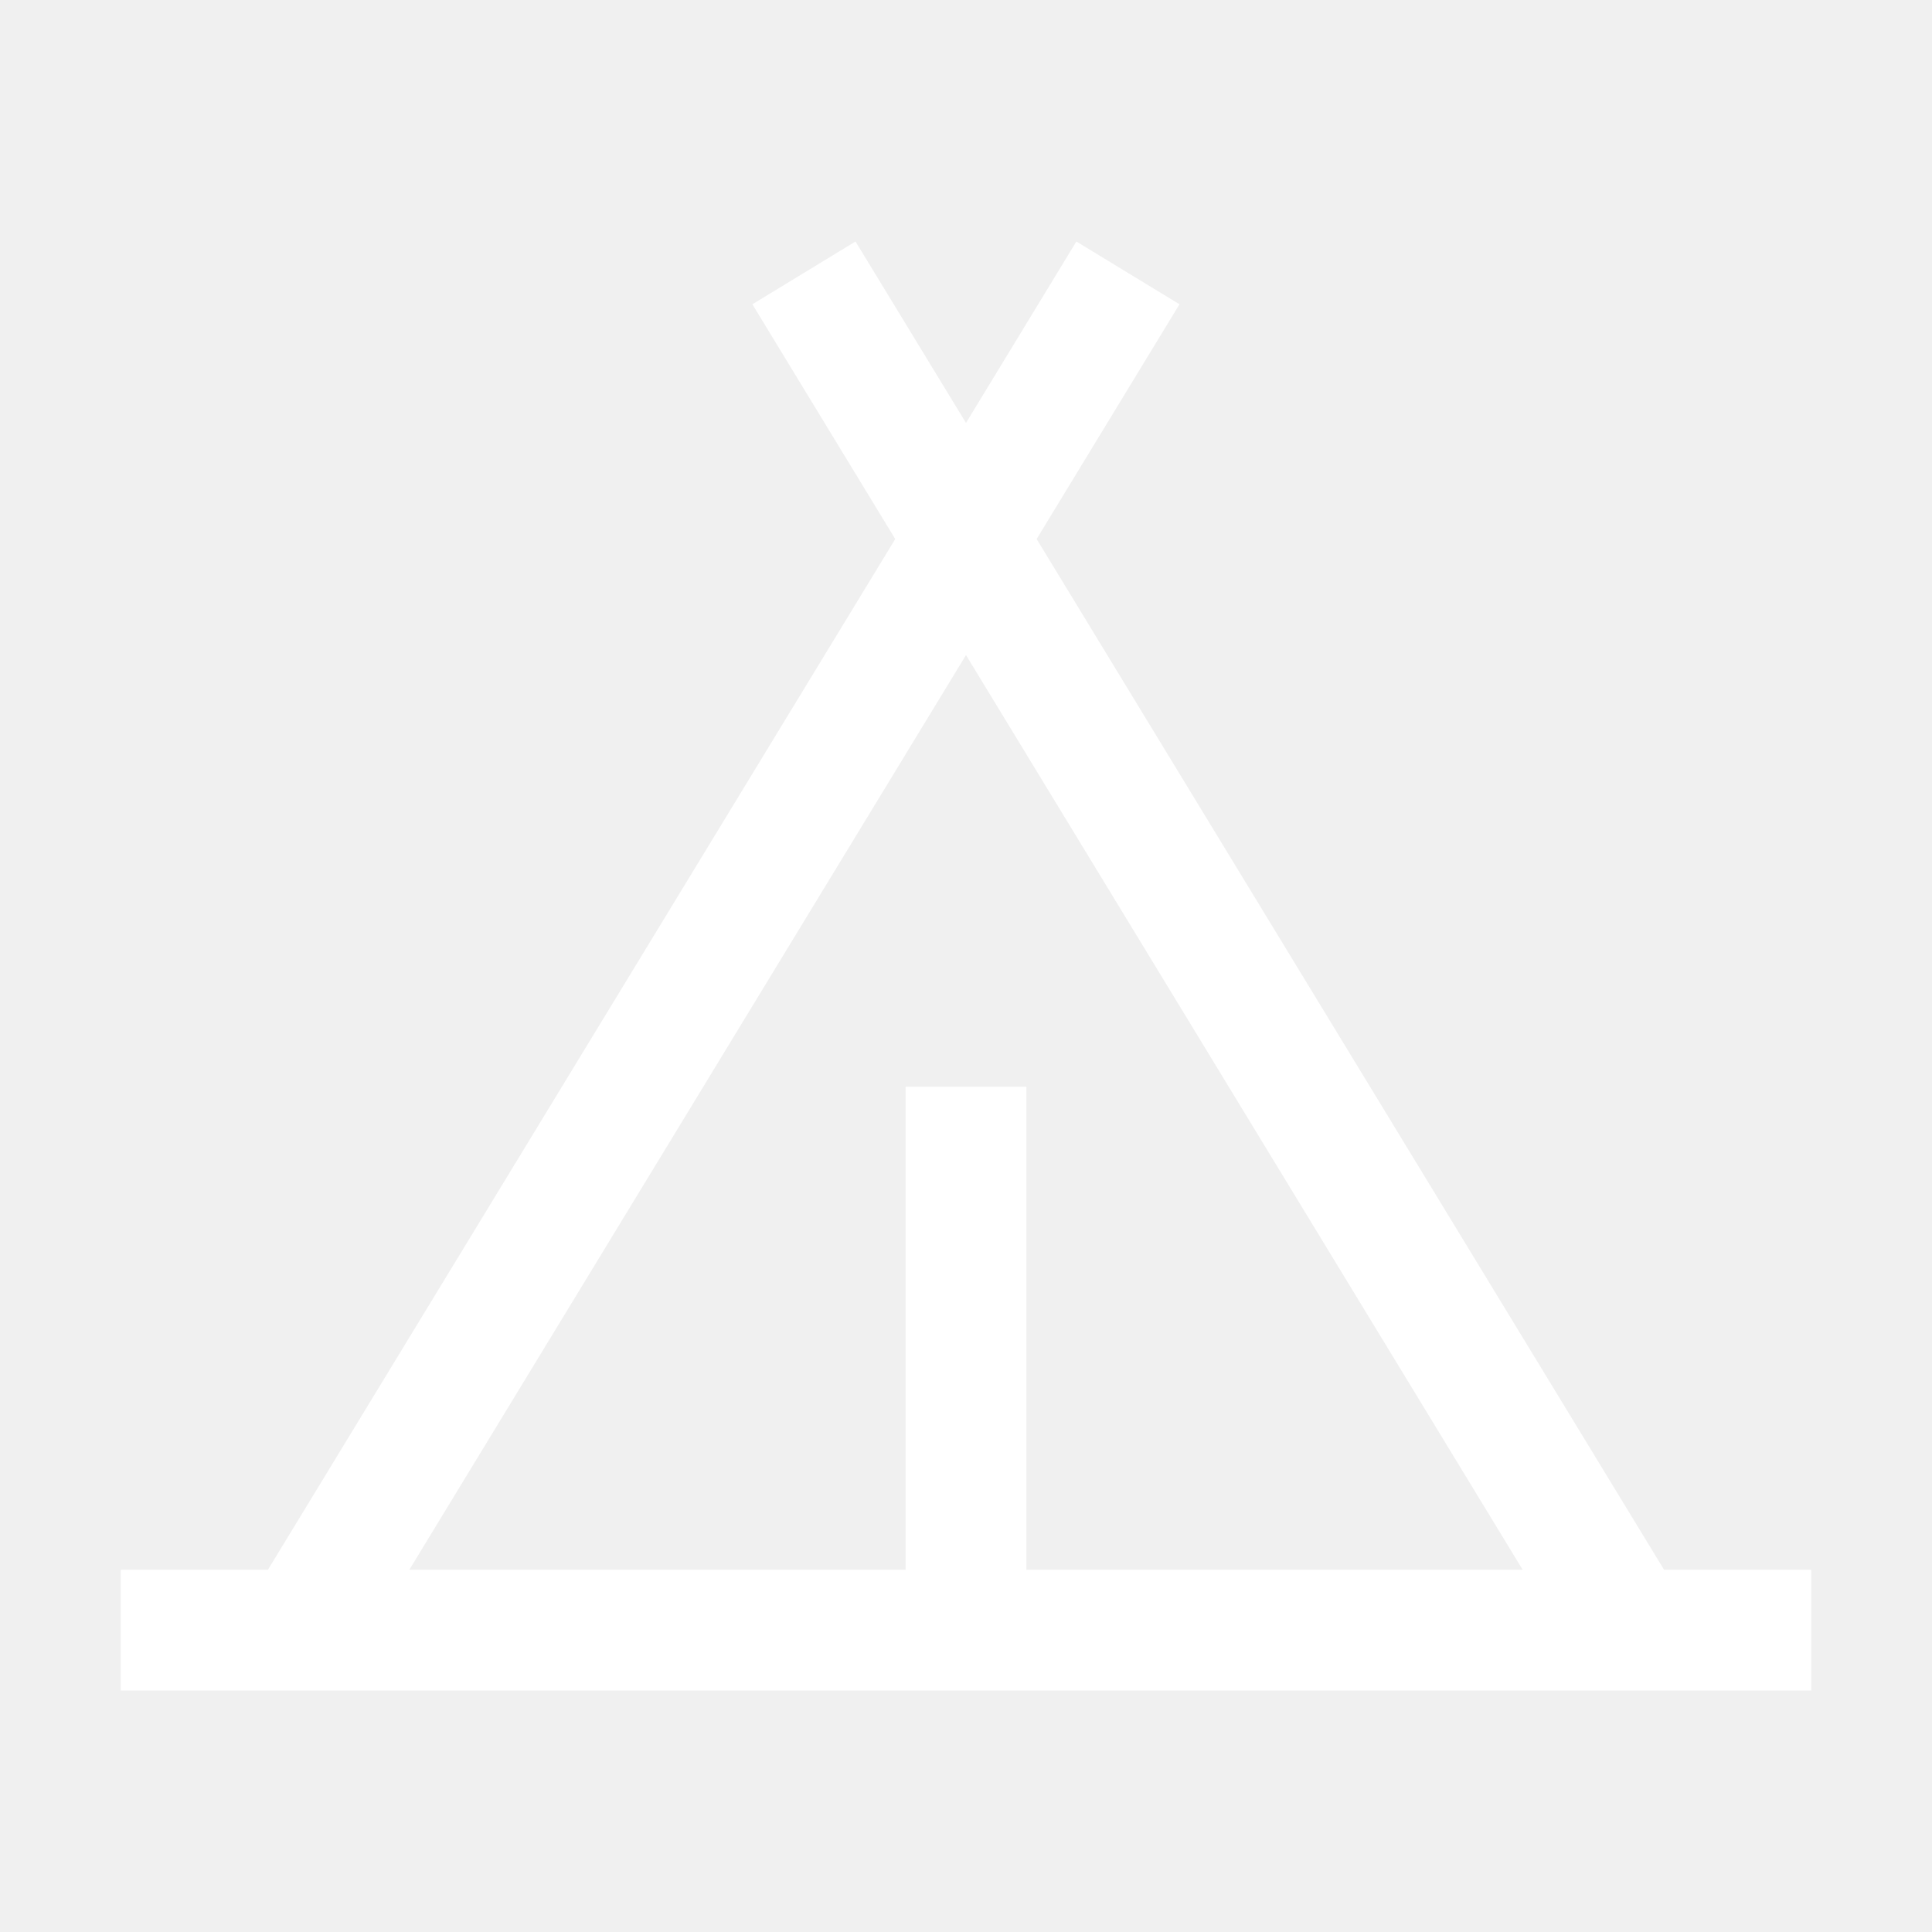
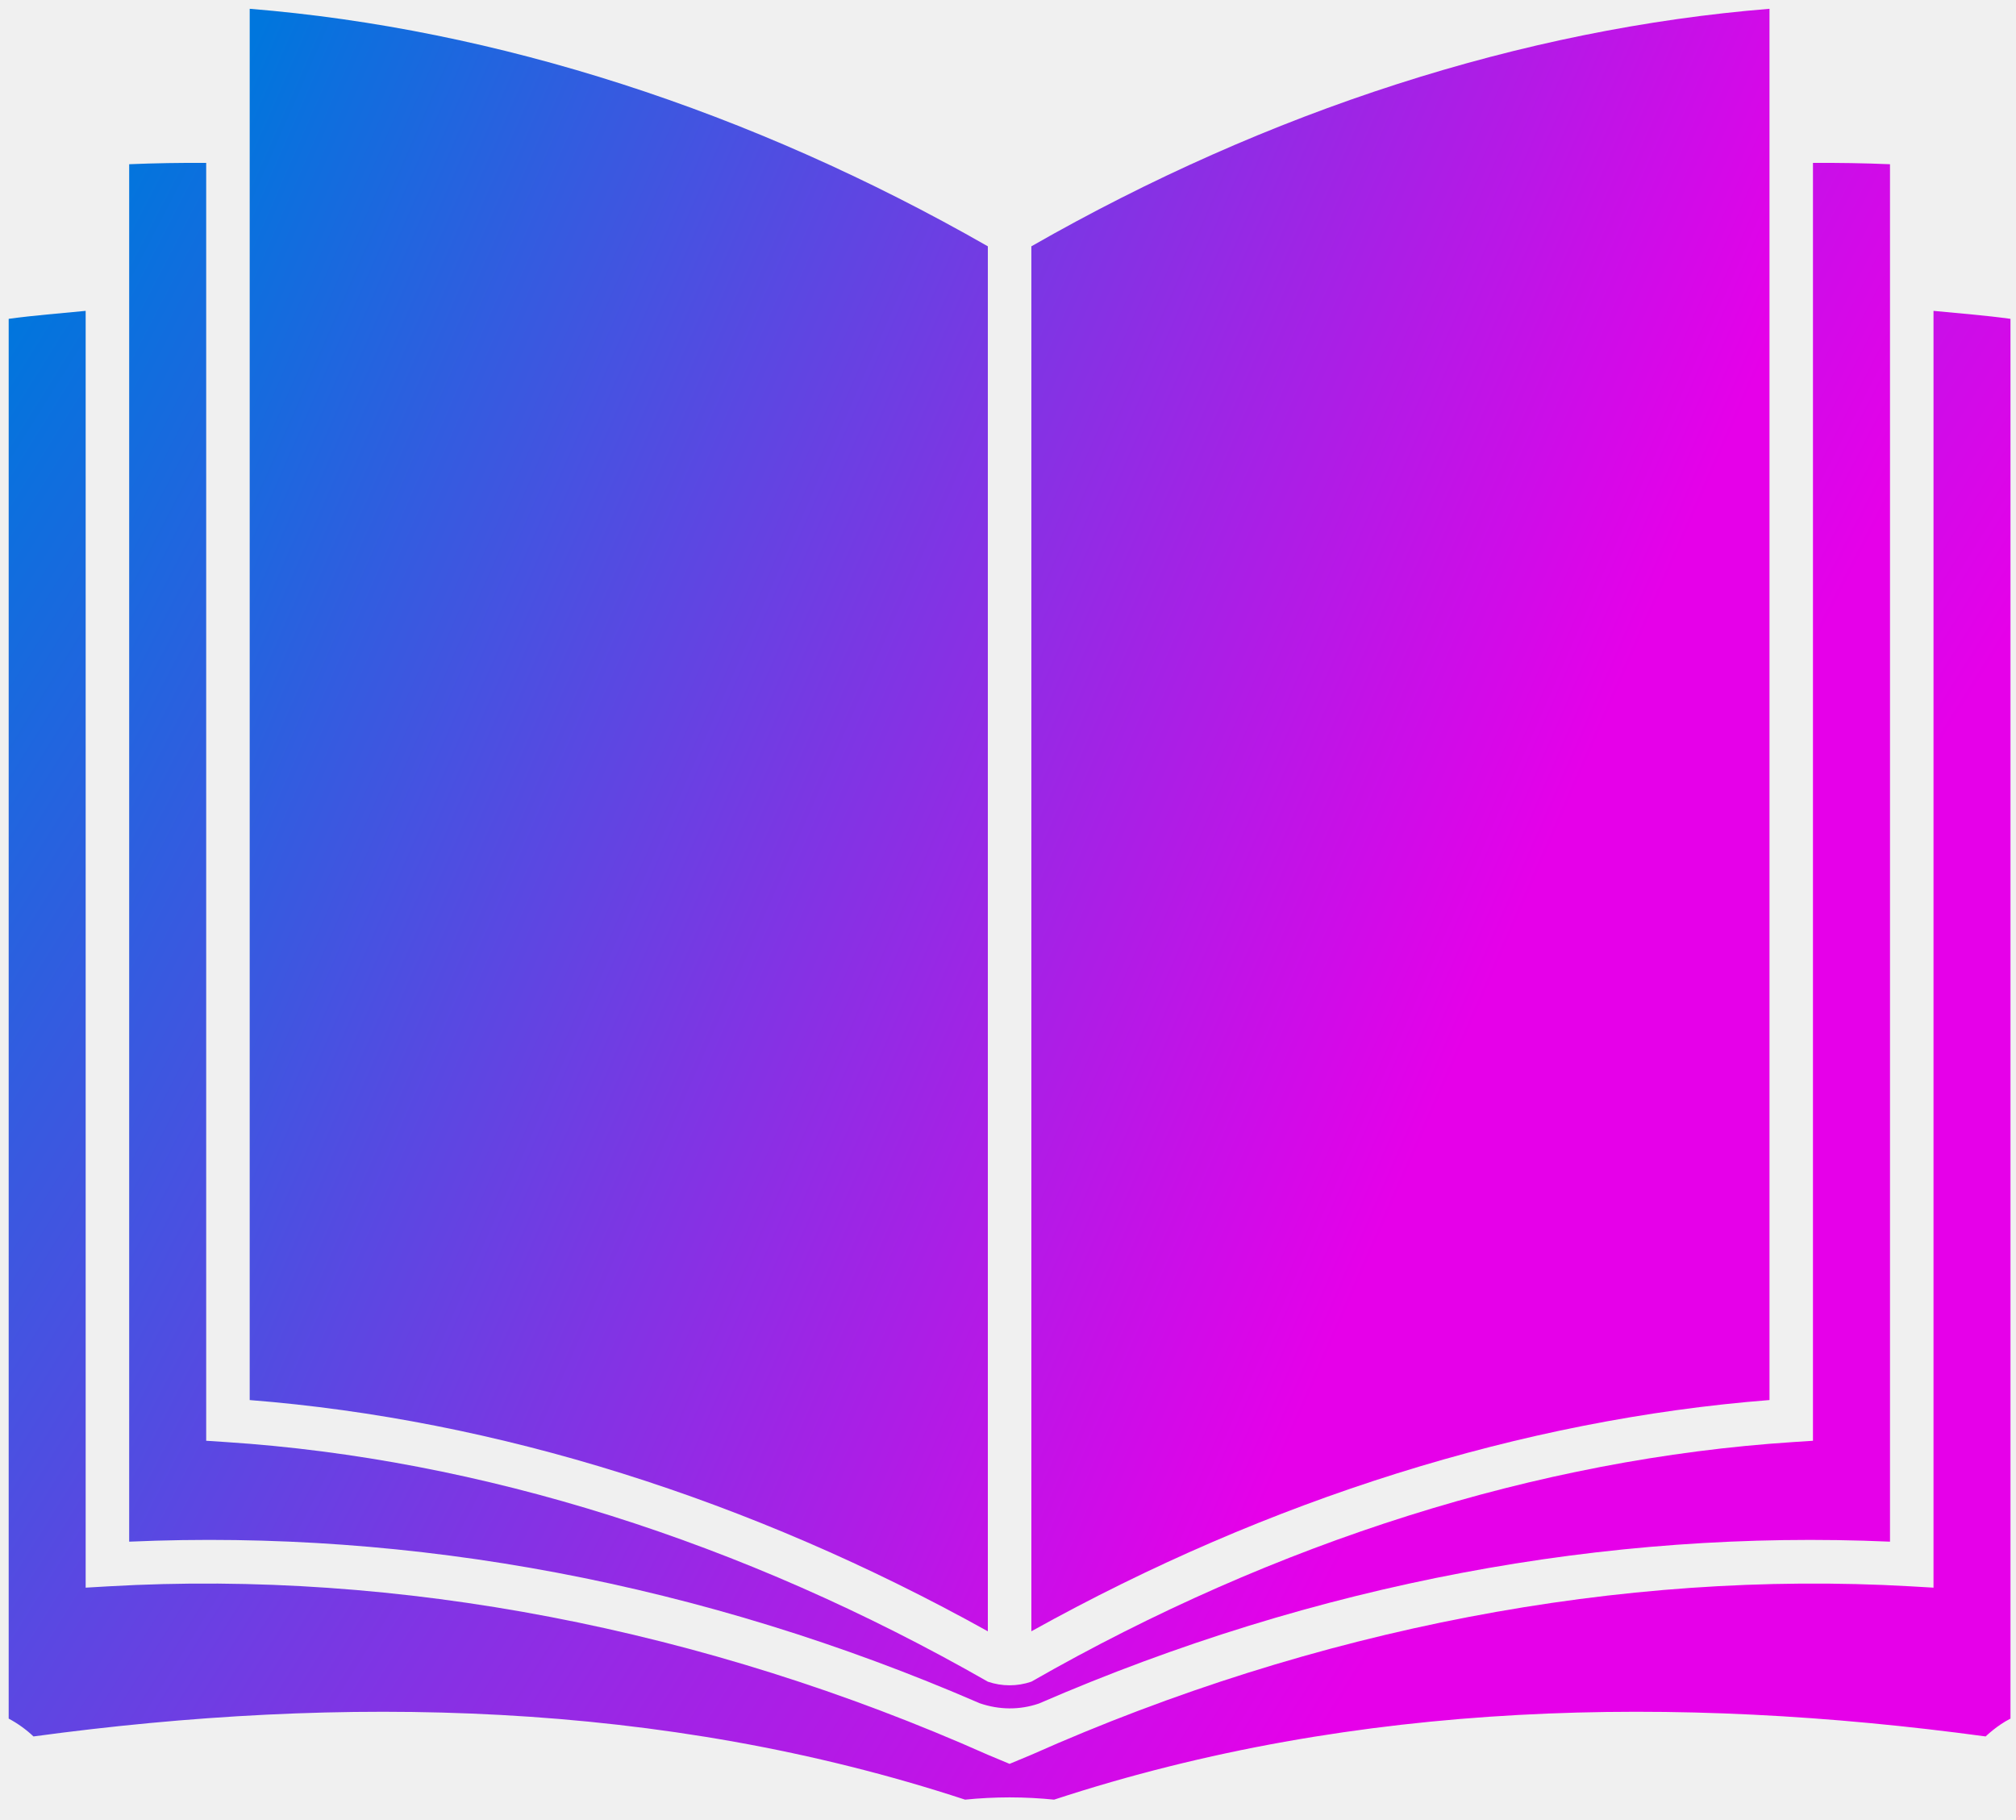
- <svg xmlns="http://www.w3.org/2000/svg" width="32" height="32" viewBox="0 0 32 32" fill="none">
-   <path fill-rule="evenodd" clip-rule="evenodd" d="M27.562 26L17.17 8.928l2.366-3.888L17.828 4L16 7.005L14.17 4l-1.708 1.04l2.366 3.888L4.438 26H2v2h28v-2zM16 10.85L25.22 26H17v-8h-2v8H6.78z" fill="white" />
+ <svg xmlns="http://www.w3.org/2000/svg" width="180.6" height="163" class="iconAbove">
+   <defs>
+     <linearGradient y2="0%" x2="100%" y1="0%" x1="0%" id="1a8405a8-7b9c-4fc6-b8c7-05e9dbb9f49d" gradientTransform="rotate(25)">
+       <stop style="--darkreader-inline-stopcolor:#595c58;" stop-color=" rgb(0, 118, 221)" offset="0%" />
+       <stop style="--darkreader-inline-stopcolor:#664c55;" stop-color=" rgb(230, 0, 233)" offset="100%" />
+     </linearGradient>
+   </defs>
+   <g>
+     <rect fill="none" id="canvas_background" height="402" width="582" y="-1" x="-1" />
+   </g>
+   <g>
+     <g style="--darkreader-inline-stroke:none;" fill="url(#1a8405a8-7b9c-4fc6-b8c7-05e9dbb9f49d)" transform="matrix(2.12998,0,0,2.135997,53.92054,-26.99104) " id="1f0bb9ae-f57a-4194-b625-69fbb3dd6ca5">
+       <path id="svg_2" d="m16.232,22.967c-9.975,-5.691 -20.677,-9.125 -31.045,-9.962l0,58.351c10.367,0.814 21.05,4.154 31.045,9.699l0,-58.088zm32.875,-9.962c-10.368,0.838 -21.071,4.271 -31.045,9.962l0,58.087c9.993,-5.545 20.679,-8.885 31.045,-9.699l0,-58.35z" />
+       <path id="svg_3" d="m15.892,84.073c0.814,0.278 1.671,0.29 2.485,0.012c11.657,-5.043 23.865,-7.313 35.798,-6.79l0,-57.771a67.09,67.09 0 0 0 -3.24,-0.055l0,53.594l-0.852,0.056c-10.672,0.697 -21.732,4.177 -32.021,10.048a2.826,2.826 0 0 1 -1.83,0c-10.29,-5.871 -21.349,-9.351 -32.021,-10.048l-0.854,-0.056l0,-53.594a65.788,65.788 0 0 0 -3.239,0.055l0,57.771c11.932,-0.524 24.114,1.735 35.774,6.778z" />
+       <path id="svg_4" d="m59.242,26.009c-1.07,-0.149 -2.157,-0.228 -3.237,-0.335l0,53.55l-0.968,-0.056c-12.195,-0.699 -25.06,1.777 -36.975,7.065l-0.916,0.381l-0.915,-0.381c-11.917,-5.288 -24.781,-7.765 -36.976,-7.065l-0.967,0.056l0,-53.55c-1.081,0.108 -2.168,0.187 -3.238,0.335l0,58.707a4.876,4.876 0 0 1 1.044,0.748c12.951,-1.75 26.393,-1.536 39.18,2.651a19.022,19.022 0 0 1 1.873,-0.095c0.661,0 1.285,0.037 1.872,0.095c12.785,-4.188 26.229,-4.401 39.179,-2.651c0,0 0.474,-0.462 1.044,-0.748l0,-58.707z" />
+     </g>
+   </g>
</svg>
